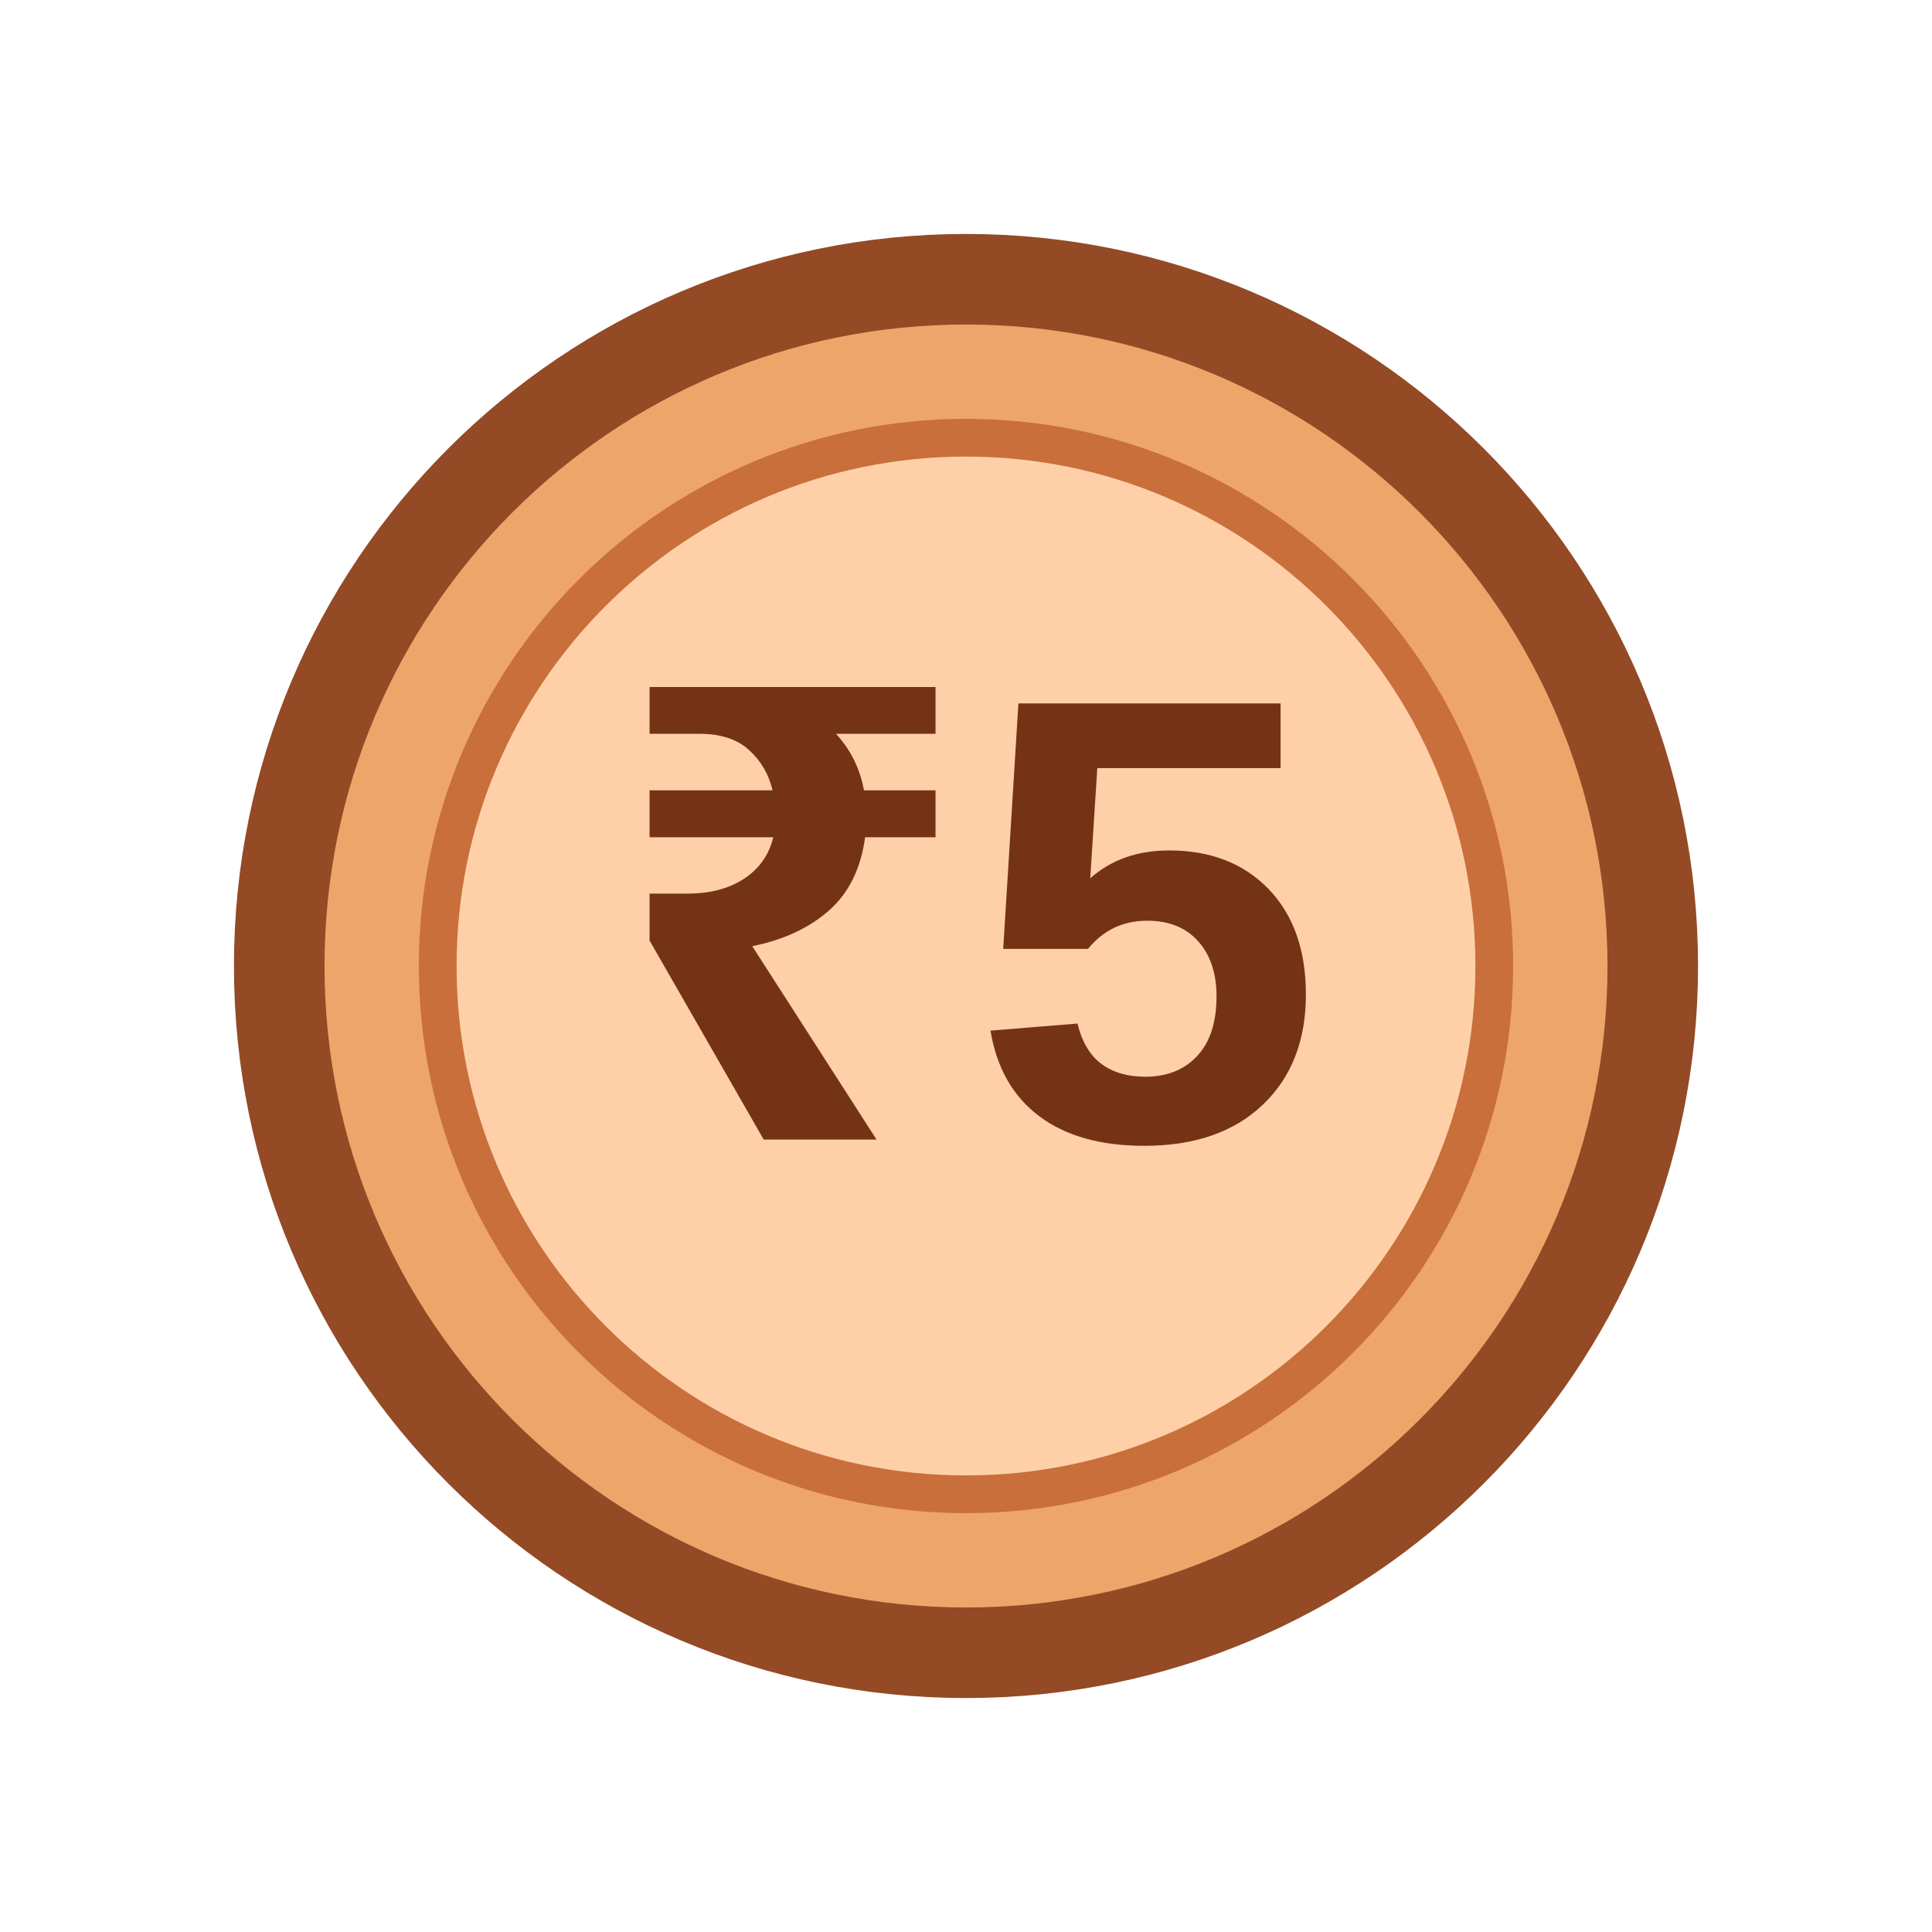
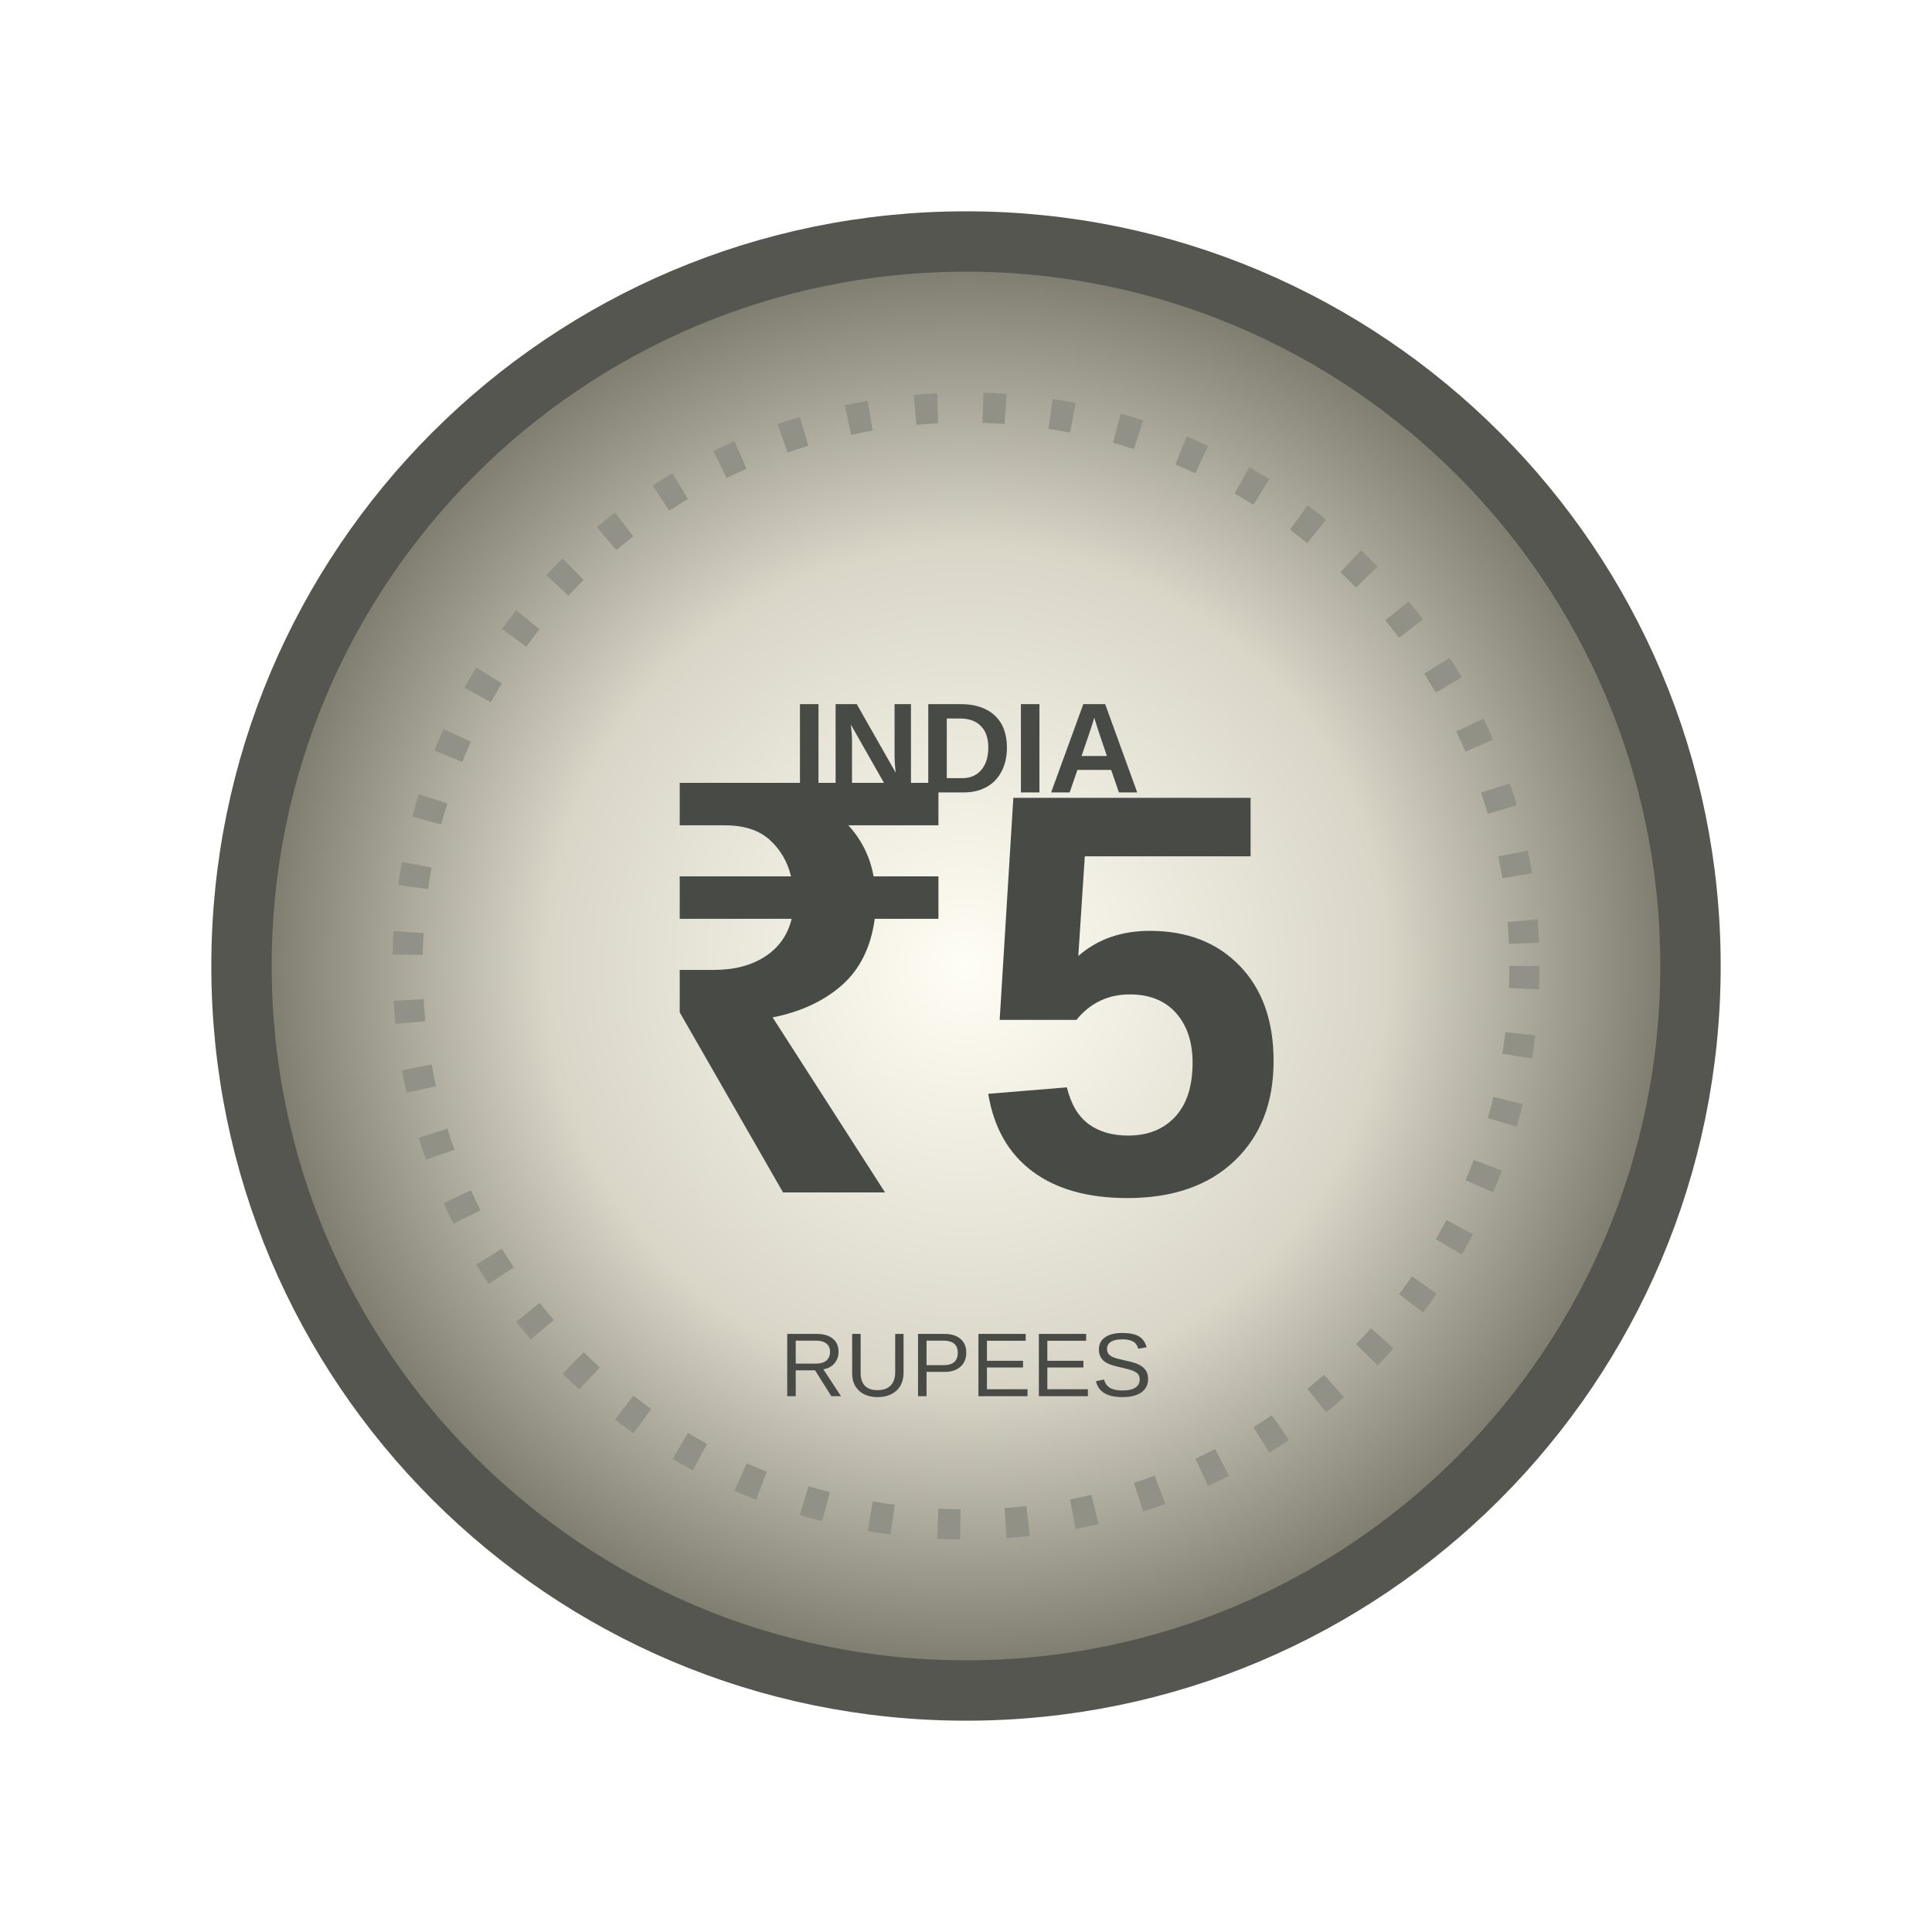
- <svg xmlns="http://www.w3.org/2000/svg" viewBox="0 0 256 256">
-   <circle cx="128" cy="128" r="91" fill="#EEA56A" stroke="#934A25" stroke-width="12" />
-   <circle cx="128" cy="128" r="70" fill="#FFD0A8" stroke="#C96F3B" stroke-width="5" />
-   <text x="128" y="151" text-anchor="middle" font-family="Arial,sans-serif" font-size="84" font-weight="700" fill="#753315">₹5</text>
+ <svg xmlns="http://www.w3.org/2000/svg" viewBox="0 0 256 256" aria-label="Five rupee Indian learning coin">
+   <defs>
+     <radialGradient id="nickel">
+       <stop stop-color="#fffef4" />
+       <stop offset=".58" stop-color="#d9d6c8" />
+       <stop offset="1" stop-color="#777568" />
+     </radialGradient>
+   </defs>
+   <circle cx="128" cy="128" r="96" fill="url(#nickel)" stroke="#55564f" stroke-width="8" />
+   <circle cx="128" cy="128" r="74" fill="none" stroke="#929187" stroke-width="4" stroke-dasharray="3 6" />
+   <text x="128" y="105" text-anchor="middle" font-family="Arial,sans-serif" font-size="17" font-weight="700" fill="#484a45">INDIA</text>
+   <text x="128" y="158" text-anchor="middle" font-family="Arial,sans-serif" font-size="76" font-weight="700" fill="#484a45">₹5</text>
+   <text x="128" y="185" text-anchor="middle" font-family="Arial,sans-serif" font-size="12" fill="#484a45">RUPEES</text>
</svg>
